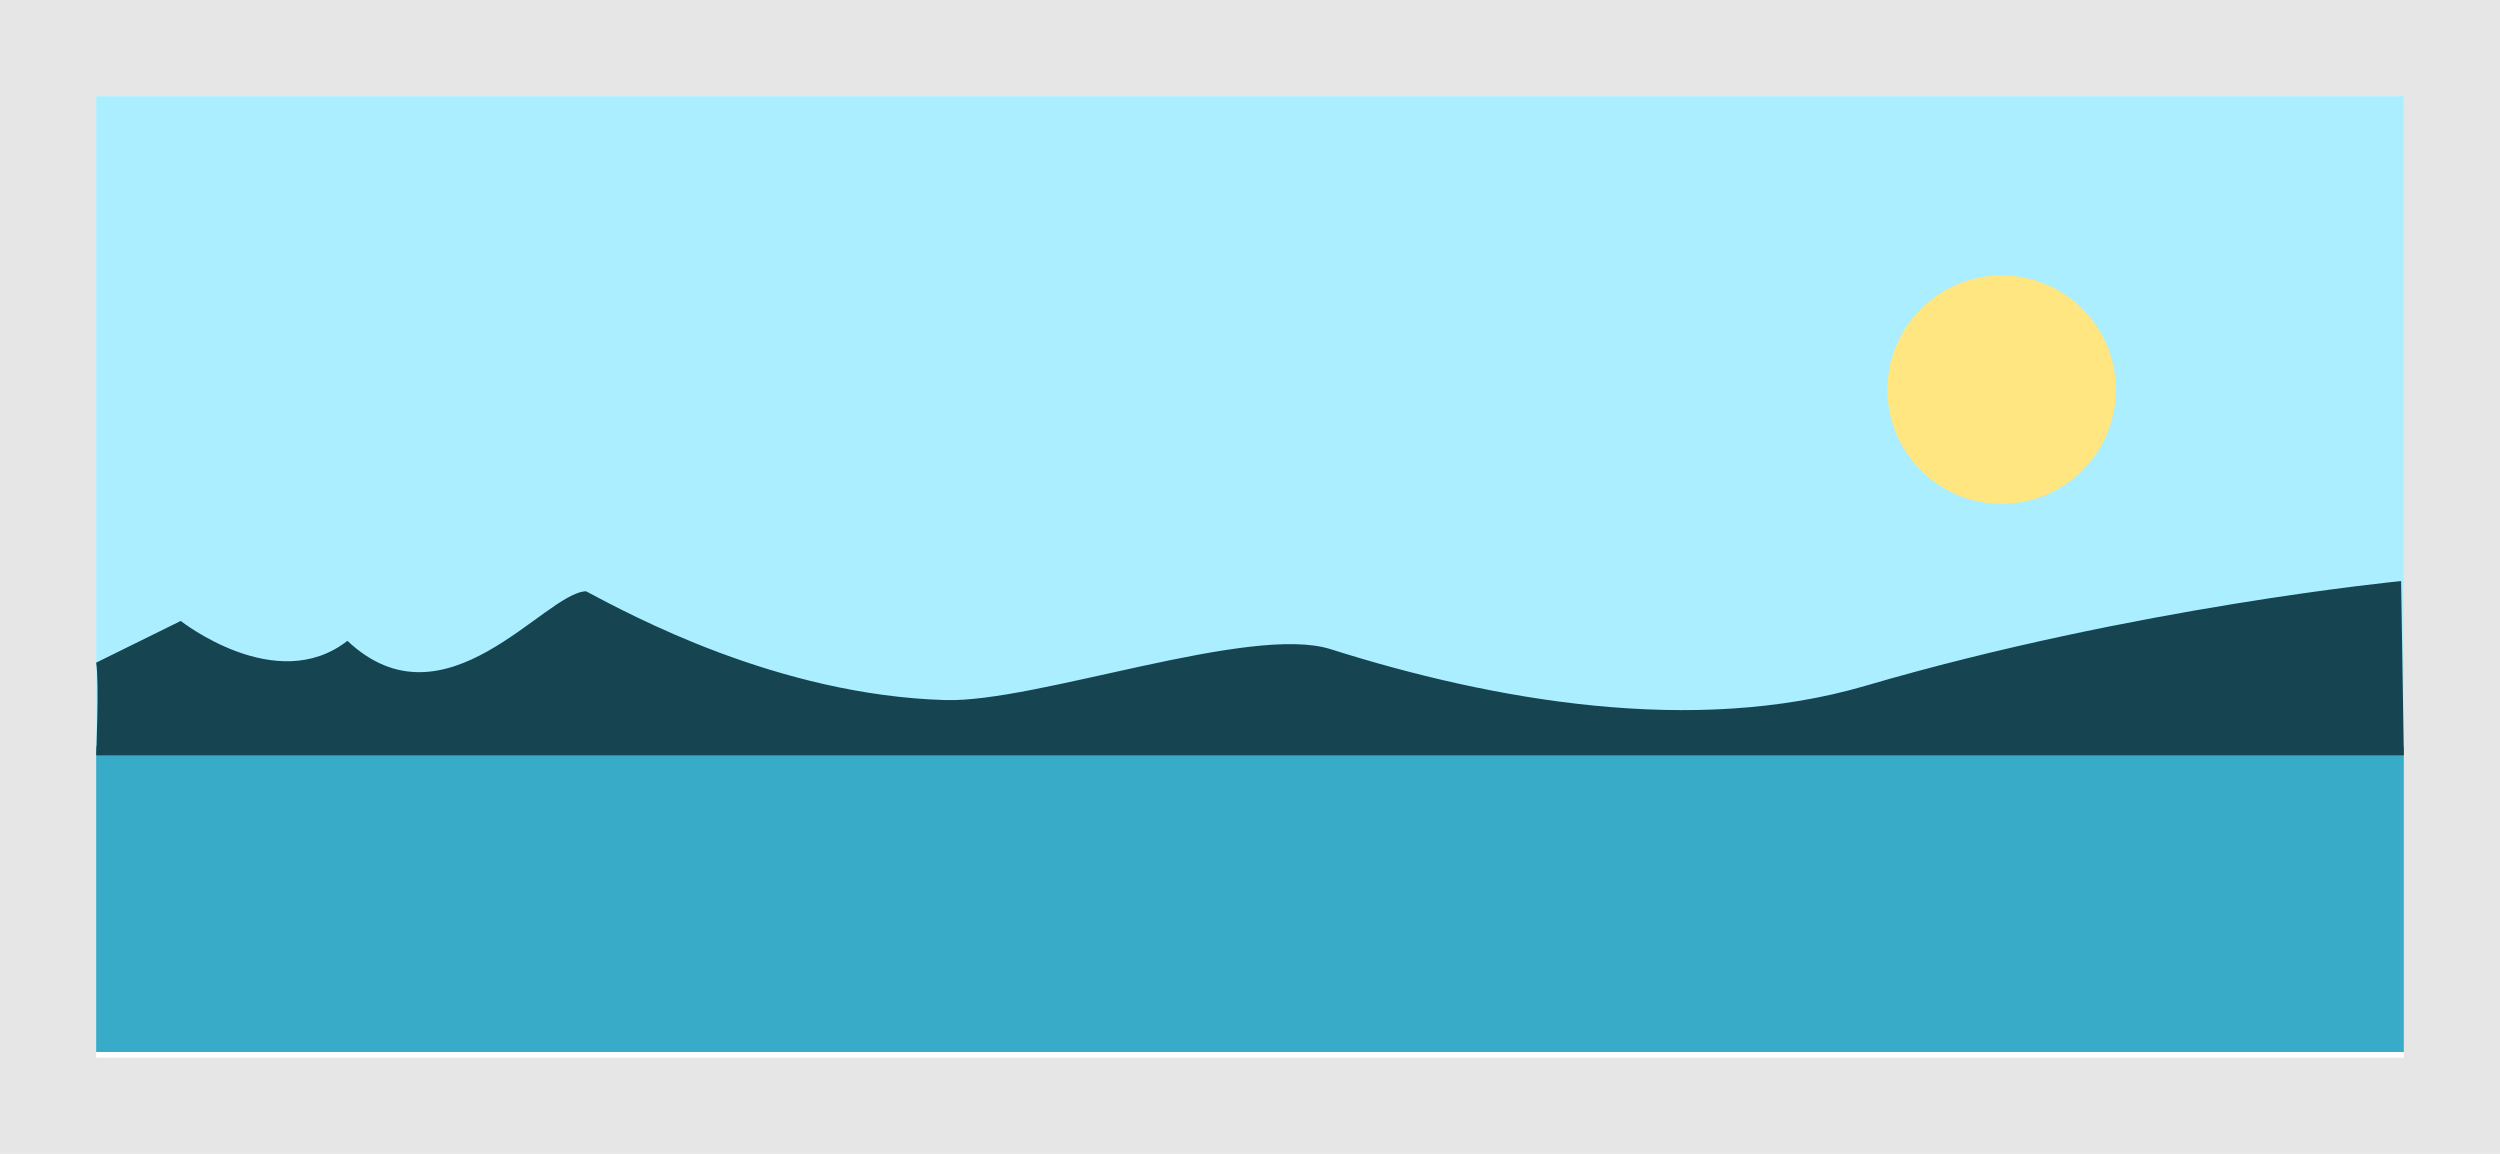
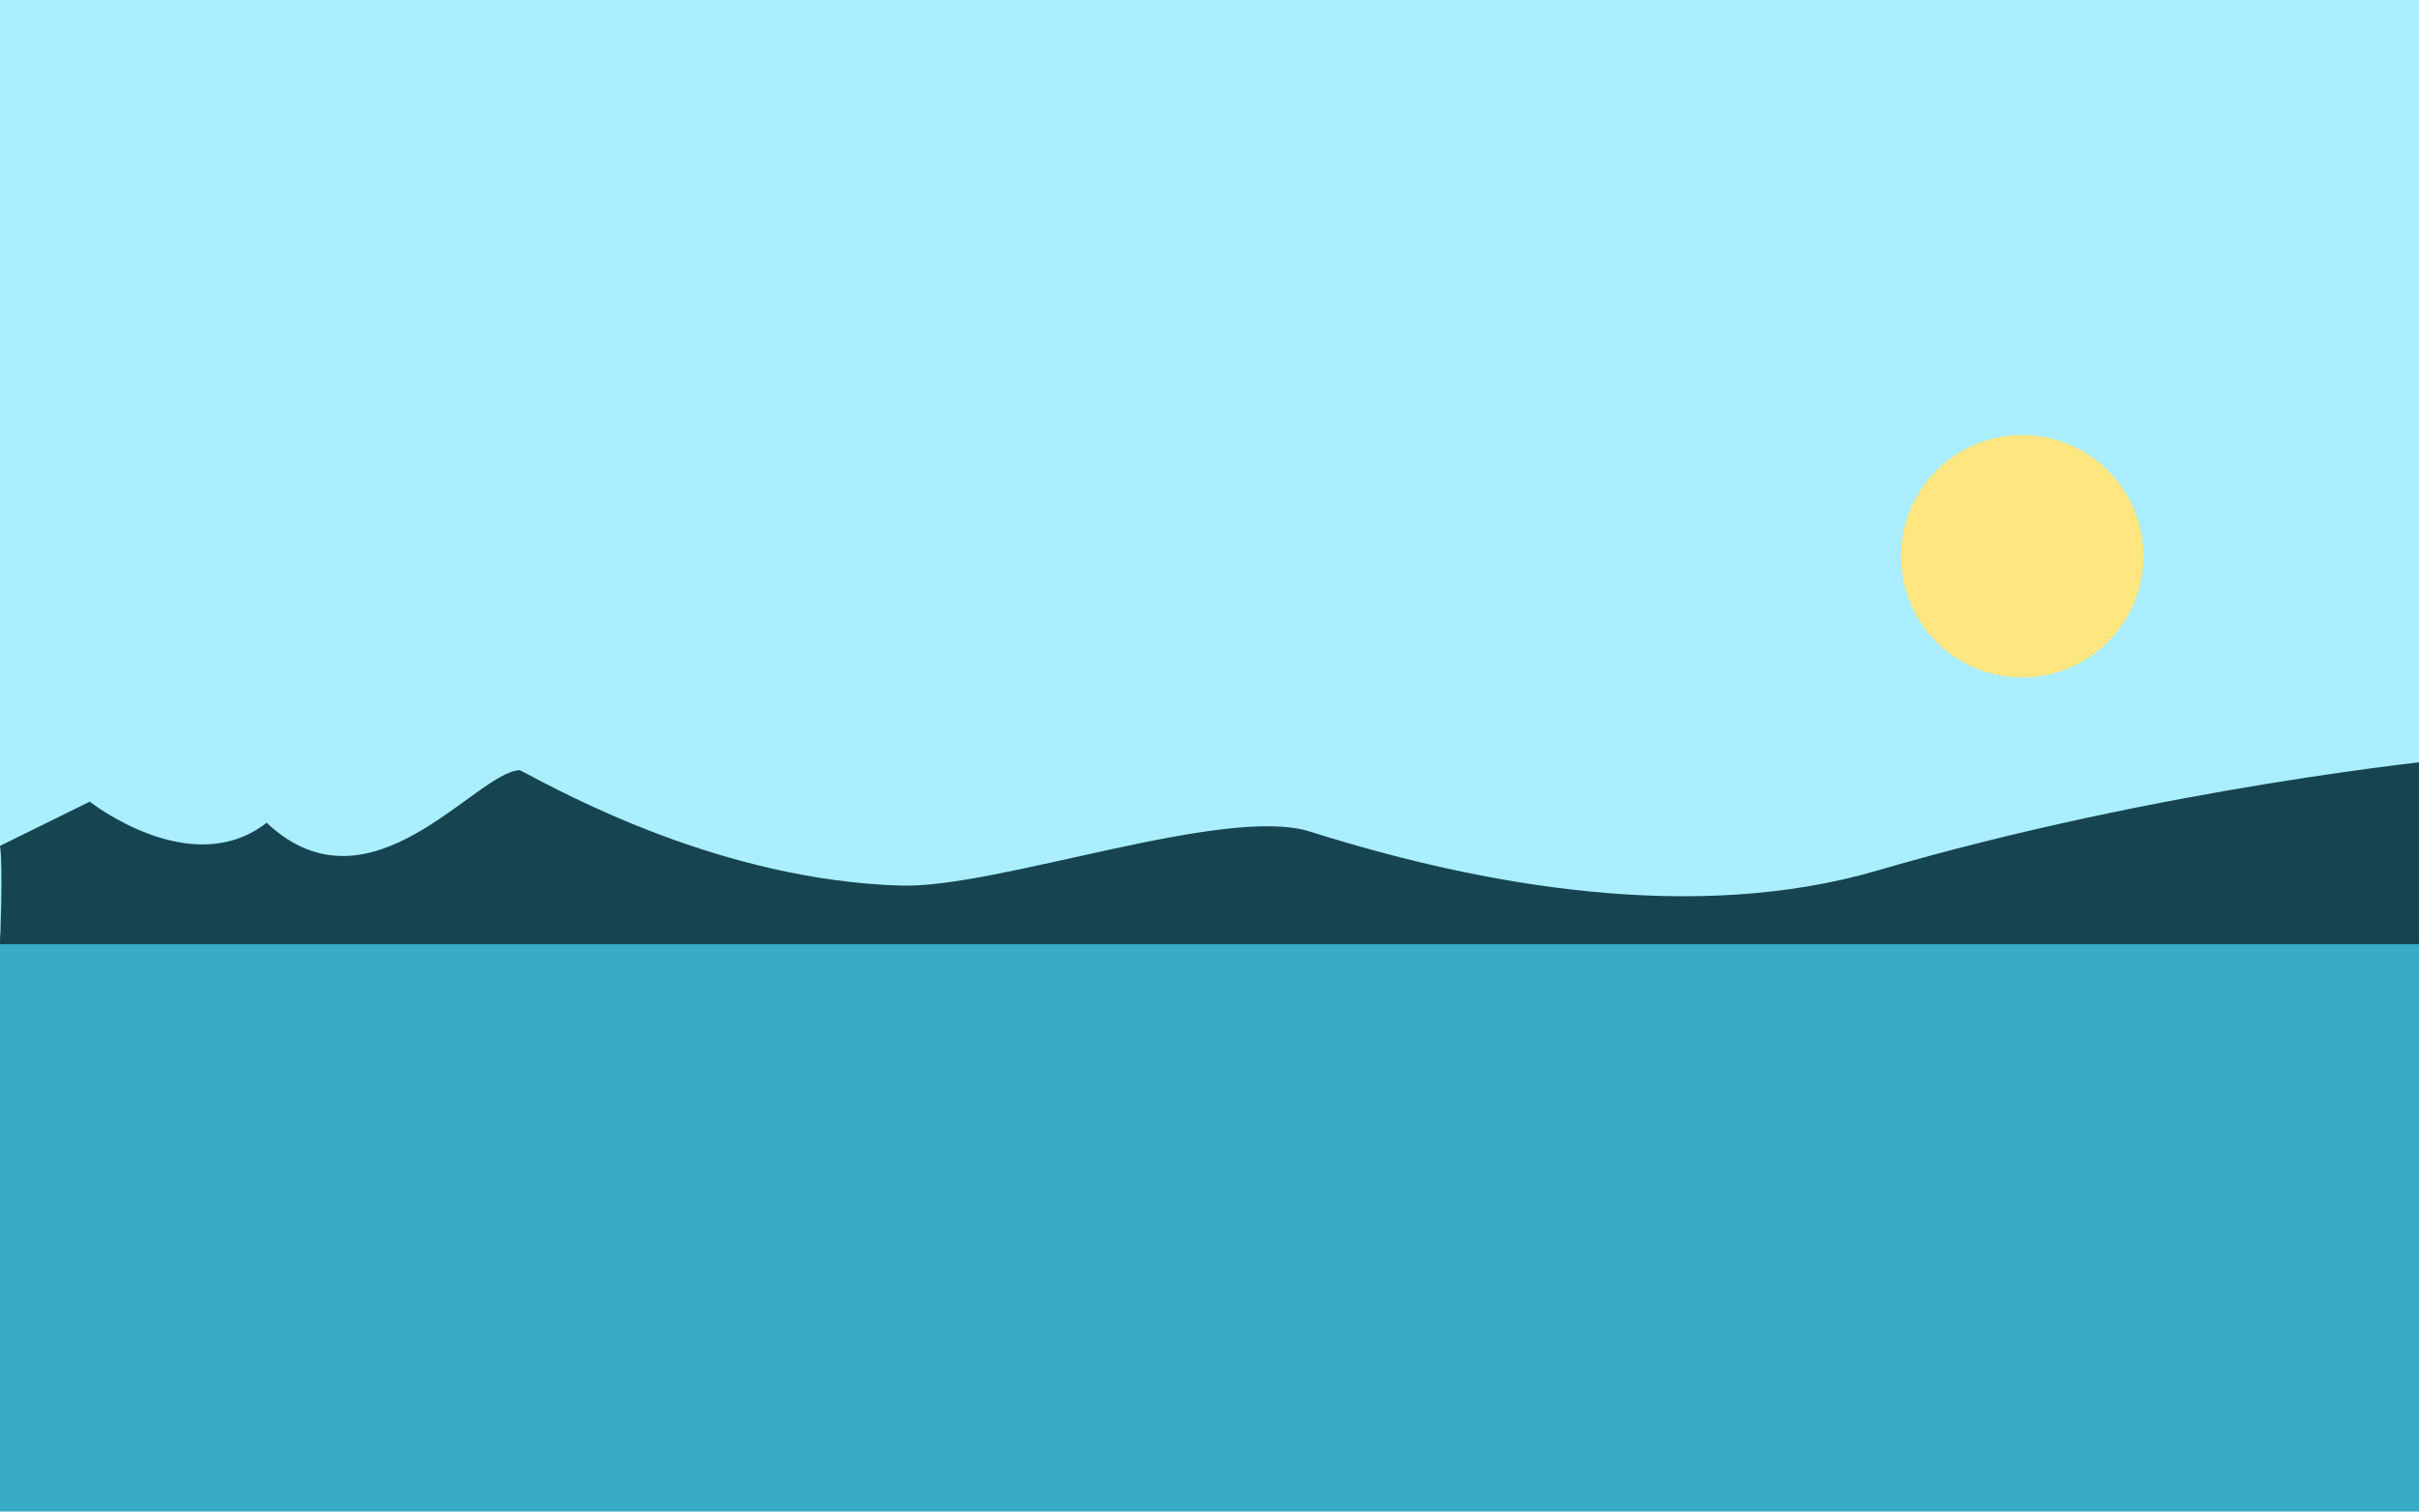
- <svg xmlns="http://www.w3.org/2000/svg" width="91.722mm" height="42.333mm" viewBox="0 0 325 150" id="svg2" version="1.1">
+ <svg xmlns="http://www.w3.org/2000/svg" version="1.1" id="svg2" viewBox="0 0 320 200" height="200" width="320">
  <defs id="defs4" />
-   <g id="layer1" transform="translate(-155.5,-64.36221)">
-     <g id="g4665">
-       <path style="fill:#e6e6e6;fill-opacity:1;stroke:none;stroke-width:1.5;stroke-linejoin:round;stroke-miterlimit:4;stroke-dasharray:none;stroke-opacity:1" d="m 155.5,64.362 325,0 0,150 -325,0 z" id="rect4136-7" />
-       <path style="fill:#ffffff;fill-opacity:1;stroke:none;stroke-width:1.5;stroke-linejoin:round;stroke-miterlimit:4;stroke-dasharray:none;stroke-opacity:1" d="m 168,76.862 300,0 0,125 -300,0 z" id="rect4983" />
-       <path style="fill:#aaeeff;fill-opacity:1;stroke:none;stroke-width:1.5;stroke-linejoin:round;stroke-miterlimit:4;stroke-dasharray:none;stroke-opacity:1" d="m 168,76.862 300,0 0,84.365 -300,0 z" id="rect4180" />
-       <path style="fill:#37abc8;fill-opacity:1;stroke:none;stroke-width:1.5;stroke-linejoin:round;stroke-miterlimit:4;stroke-dasharray:none;stroke-opacity:1" d="m 168,161.366 300,0 0,39.759 -300,0 z" id="rect4182" />
-       <path id="rect4184" d="m 168,150.507 10.994,-5.422 c 0,0 12.431,9.814 21.668,2.585 12.714,11.979 25.596,-6.242 31.017,-6.443 5.775,3.055 24.91,13.504 46.717,14.146 11.782,0.347 39.687,-9.913 50.076,-6.62 21.067,6.676 47.173,11.315 69.529,4.767 35.071,-10.273 69.645,-13.619 69.645,-13.619 l 0.354,22.655 -83.397,0 -216.603,0 c 0,0 0.402,-9.639 0,-12.048 z" style="fill:#164450;fill-opacity:1;stroke:none;stroke-width:1.5;stroke-linejoin:round;stroke-miterlimit:4;stroke-dasharray:none;stroke-opacity:1" />
-       <path style="fill:#ffe680;fill-opacity:1;stroke:none;stroke-width:1.5;stroke-linejoin:round;stroke-miterlimit:4;stroke-dasharray:none;stroke-opacity:1" d="M 430.565,115.014 A 14.849,14.849 0 0 1 415.715,129.863 14.849,14.849 0 0 1 400.866,115.014 14.849,14.849 0 0 1 415.715,100.164 14.849,14.849 0 0 1 430.565,115.014 Z" id="path4216" />
-       <path style="fill:none;fill-opacity:1;stroke:none;stroke-width:1.5;stroke-linejoin:round;stroke-miterlimit:4;stroke-dasharray:none;stroke-opacity:1" d="m 340.762,92.033 111.016,0 0,78.135 -111.016,0 z" id="rect4246" />
+   <g transform="translate(-155.5,-14.36221)" id="layer1">
+     <g transform="matrix(1.012416,0,0,1.012416,-1.930678,-1.528205)" id="g4841">
+       <path id="rect4983" d="m 155.5,47.696 320,0 0,133.333 -320,0 z" style="fill:#ffffff;fill-opacity:1;stroke:none;stroke-width:1.5;stroke-linejoin:round;stroke-miterlimit:4;stroke-dasharray:none;stroke-opacity:1" />
+       <path id="rect4180" d="m 155.5,15.696 320,0 0,121.989 -320,0 z" style="fill:#aaeeff;fill-opacity:1;stroke:none;stroke-width:1.5;stroke-linejoin:round;stroke-miterlimit:4;stroke-dasharray:none;stroke-opacity:1" />
+       <path id="rect4182" d="m 155.5,137.833 320,0 0,75.41 -320,0 z" style="fill:#37abc8;fill-opacity:1;stroke:none;stroke-width:1.5;stroke-linejoin:round;stroke-miterlimit:4;stroke-dasharray:none;stroke-opacity:1" />
+       <path style="fill:#164450;fill-opacity:1;stroke:none;stroke-width:1.5;stroke-linejoin:round;stroke-miterlimit:4;stroke-dasharray:none;stroke-opacity:1" d="m 155.5,126.25 11.727,-5.783 c 0,0 13.259,10.468 23.112,2.757 13.561,12.777 27.302,-6.659 33.085,-6.873 6.16,3.258 26.57,14.404 49.832,15.089 12.567,0.37 42.332,-10.573 53.414,-7.062 22.471,7.121 50.318,12.07 74.165,5.085 37.409,-10.958 74.288,-14.527 74.288,-14.527 l 0.377,24.165 -88.957,0 -231.043,0 c 0,0 0.428,-10.281 0,-12.851 z" id="rect4184" />
+       <path id="path4216" d="m 435.569,88.39 a 15.839,15.839 0 0 1 -15.839,15.839 15.839,15.839 0 0 1 -15.839,-15.839 15.839,15.839 0 0 1 15.839,-15.839 15.839,15.839 0 0 1 15.839,15.839 z" style="fill:#ffe680;fill-opacity:1;stroke:none;stroke-width:1.5;stroke-linejoin:round;stroke-miterlimit:4;stroke-dasharray:none;stroke-opacity:1" />
+       <path id="rect4246" d="m 339.779,63.877 118.417,0 0,83.344 -118.417,0 z" style="fill:none;fill-opacity:1;stroke:none;stroke-width:1.5;stroke-linejoin:round;stroke-miterlimit:4;stroke-dasharray:none;stroke-opacity:1" />
+       <rect style="fill:none;fill-opacity:1;stroke:none;stroke-width:1.5;stroke-linejoin:round;stroke-miterlimit:4;stroke-dasharray:none;stroke-opacity:1" id="rect4831" width="320" height="111.723" x="180.956" y="81.426" />
    </g>
  </g>
</svg>
